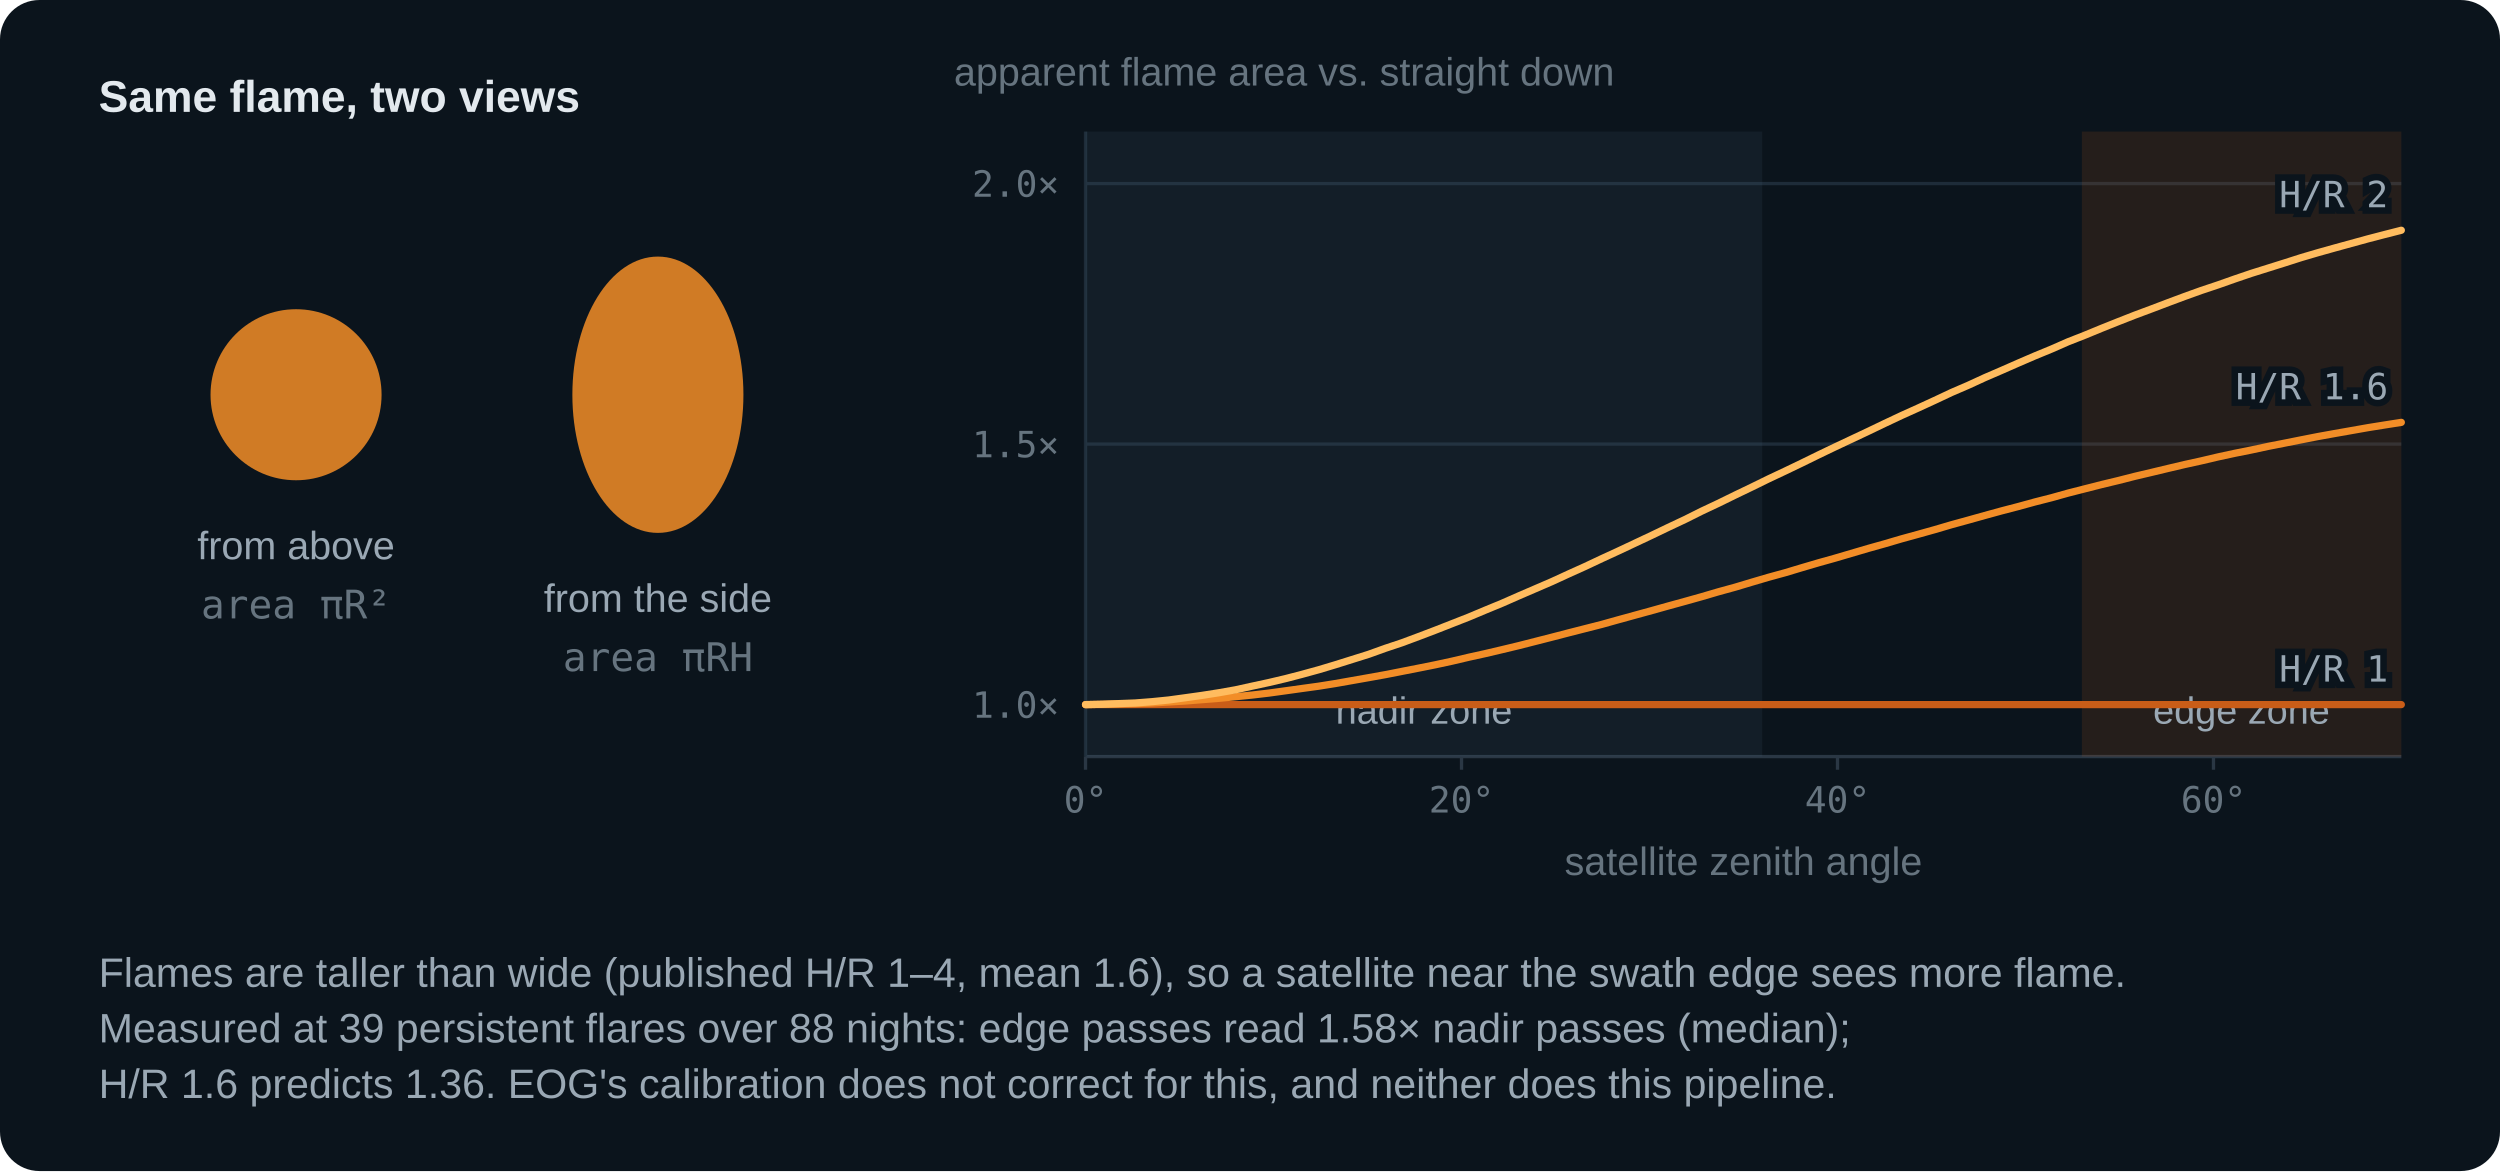
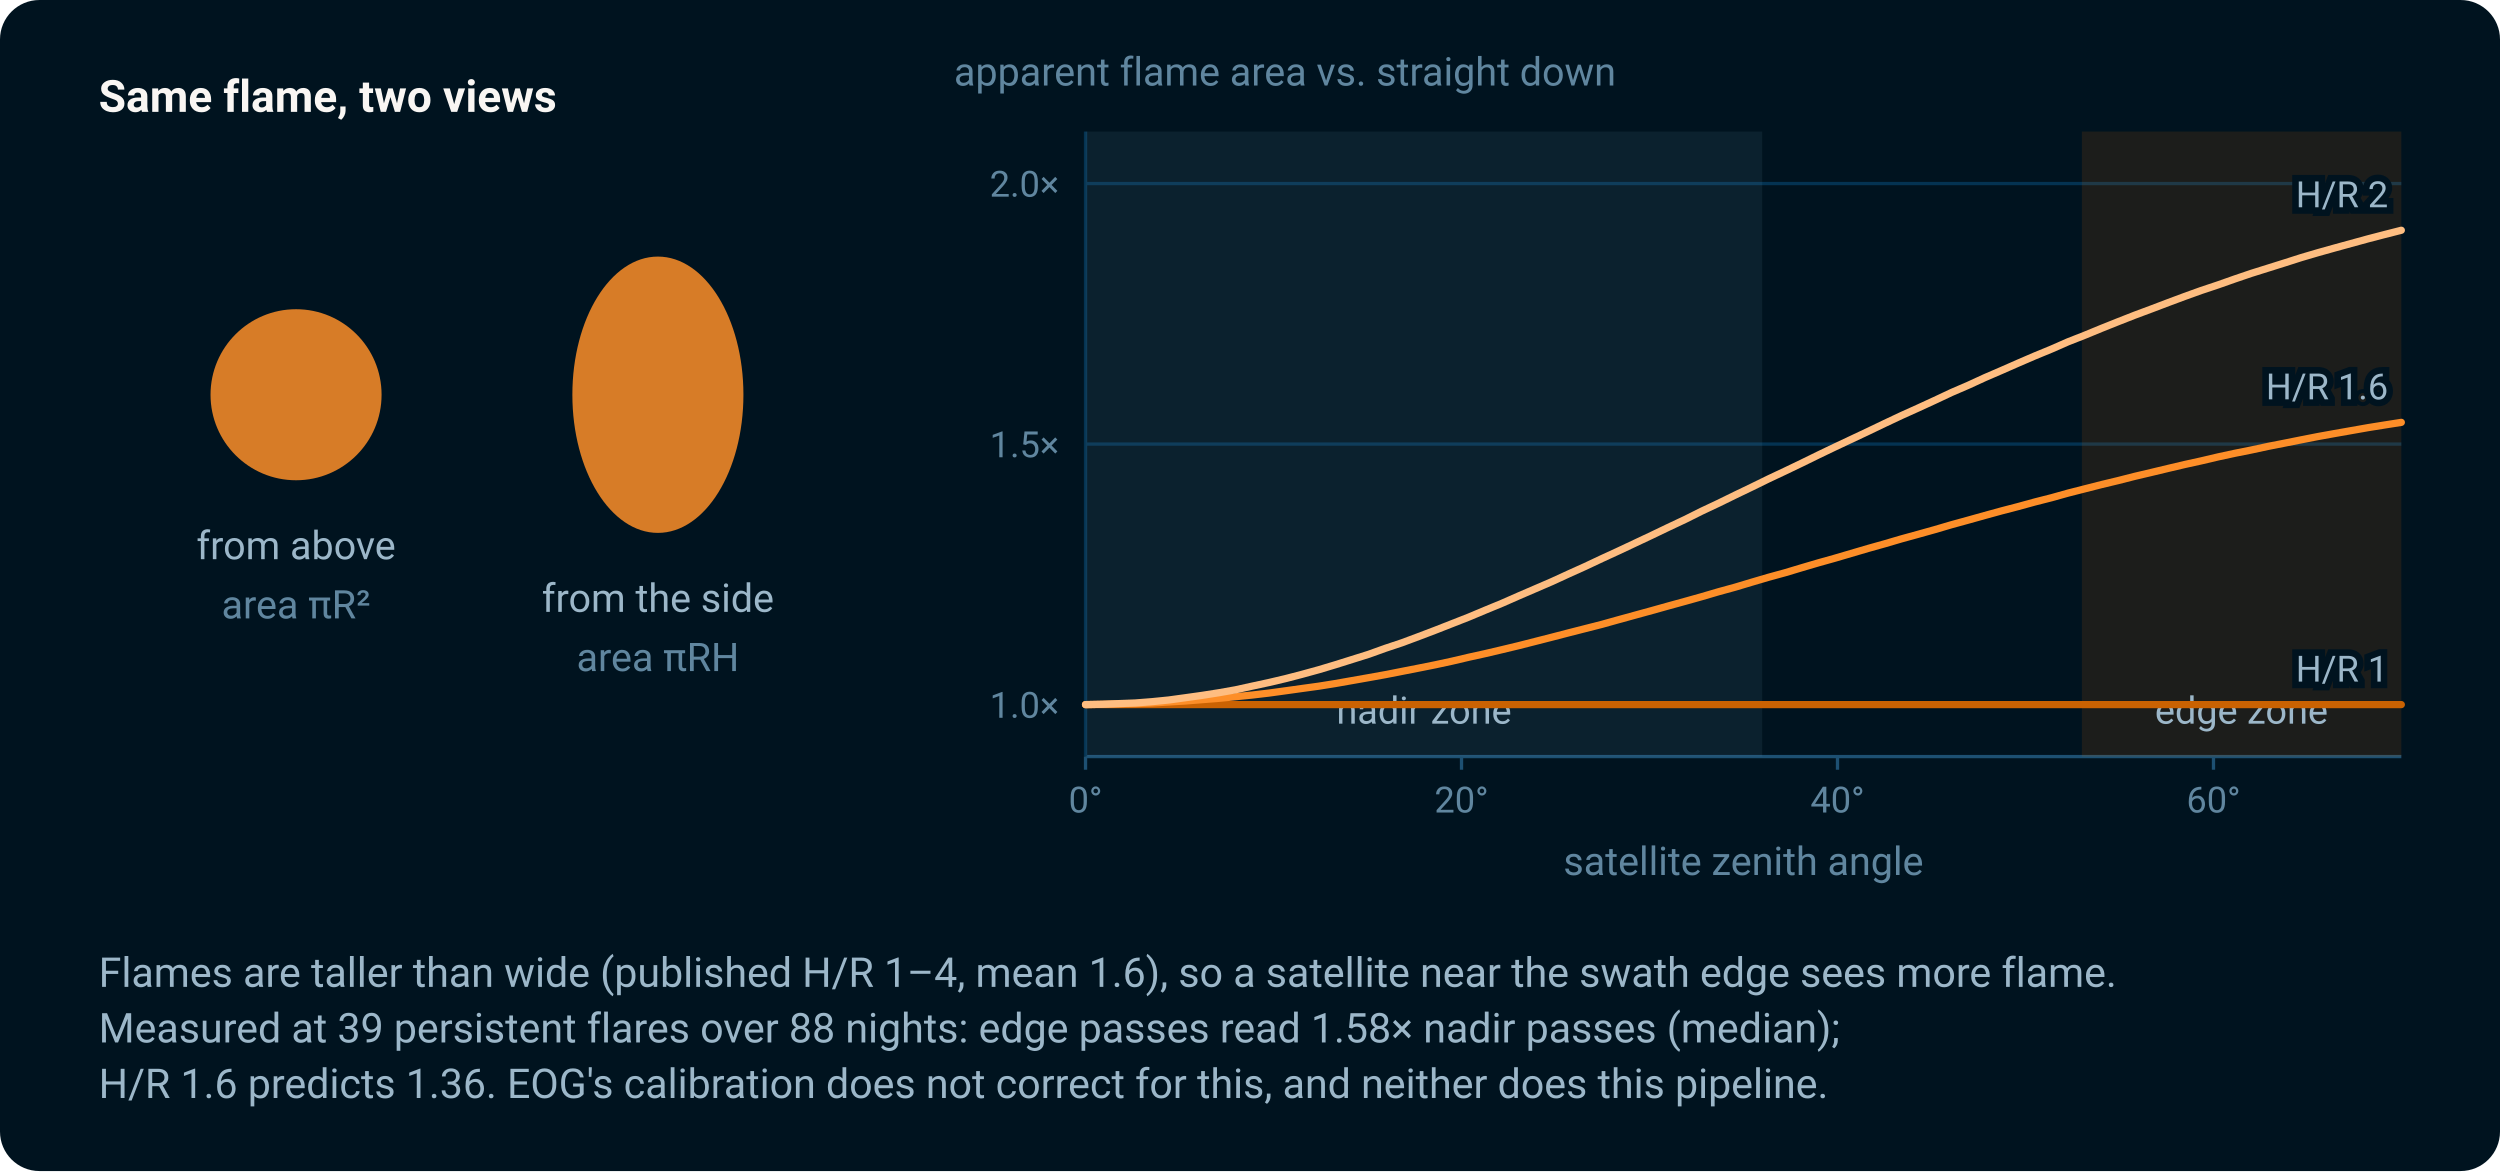
<svg xmlns="http://www.w3.org/2000/svg" viewBox="0 0 760 356" width="760" height="356" role="img" aria-label="Flames look larger from the side than from above">
-   <rect width="760" height="356" rx="12" fill="#0b141c" />
-   <text x="30.0" y="34.0" fill="#e3e9ee" font-size="13.5" font-family="Archivo, 'Helvetica Neue', Arial, sans-serif" text-anchor="start" font-weight="650">Same flame, two views</text>
-   <ellipse cx="90" cy="120" rx="26" ry="26" fill="#f28d27" opacity="0.85" />
-   <text x="90.0" y="170.0" fill="#9aa8b4" font-size="12" font-family="Archivo, 'Helvetica Neue', Arial, sans-serif" text-anchor="middle" font-weight="400">from above</text>
-   <text x="90.0" y="188.0" fill="#66747f" font-size="12" font-family="'IBM Plex Mono', Menlo, Consolas, monospace" text-anchor="middle" font-weight="400">area πR²</text>
-   <ellipse cx="200" cy="120" rx="26" ry="42" fill="#f28d27" opacity="0.85" />
-   <text x="200.0" y="186.0" fill="#9aa8b4" font-size="12" font-family="Archivo, 'Helvetica Neue', Arial, sans-serif" text-anchor="middle" font-weight="400">from the side</text>
-   <text x="200.0" y="204.0" fill="#66747f" font-size="12" font-family="'IBM Plex Mono', Menlo, Consolas, monospace" text-anchor="middle" font-weight="400">area πRH</text>
-   <line x1="330.0" y1="230.0" x2="730.0" y2="230.0" stroke="#2a3744" stroke-width="1" />
-   <line x1="330.0" y1="40.0" x2="330.0" y2="230.0" stroke="#1e2c39" stroke-width="1" />
-   <line x1="330.0" y1="214.2" x2="730.0" y2="214.2" stroke="#1e2c39" stroke-width="1" />
-   <text x="322.0" y="218.2" fill="#66747f" font-size="11" font-family="'IBM Plex Mono', Menlo, Consolas, monospace" text-anchor="end" font-weight="400">1.0×</text>
-   <line x1="330.0" y1="135.0" x2="730.0" y2="135.0" stroke="#1e2c39" stroke-width="1" />
-   <text x="322.0" y="139.0" fill="#66747f" font-size="11" font-family="'IBM Plex Mono', Menlo, Consolas, monospace" text-anchor="end" font-weight="400">1.5×</text>
-   <line x1="330.0" y1="55.8" x2="730.0" y2="55.8" stroke="#1e2c39" stroke-width="1" />
-   <text x="322.0" y="59.8" fill="#66747f" font-size="11" font-family="'IBM Plex Mono', Menlo, Consolas, monospace" text-anchor="end" font-weight="400">2.0×</text>
-   <line x1="330.0" y1="230.0" x2="330.0" y2="234.0" stroke="#2a3744" stroke-width="1" />
-   <text x="330.0" y="247.0" fill="#66747f" font-size="11" font-family="'IBM Plex Mono', Menlo, Consolas, monospace" text-anchor="middle" font-weight="400">0°</text>
-   <line x1="444.3" y1="230.0" x2="444.3" y2="234.0" stroke="#2a3744" stroke-width="1" />
-   <text x="444.3" y="247.0" fill="#66747f" font-size="11" font-family="'IBM Plex Mono', Menlo, Consolas, monospace" text-anchor="middle" font-weight="400">20°</text>
-   <line x1="558.6" y1="230.0" x2="558.6" y2="234.0" stroke="#2a3744" stroke-width="1" />
-   <text x="558.6" y="247.0" fill="#66747f" font-size="11" font-family="'IBM Plex Mono', Menlo, Consolas, monospace" text-anchor="middle" font-weight="400">40°</text>
-   <line x1="672.9" y1="230.0" x2="672.9" y2="234.0" stroke="#2a3744" stroke-width="1" />
-   <text x="672.9" y="247.0" fill="#66747f" font-size="11" font-family="'IBM Plex Mono', Menlo, Consolas, monospace" text-anchor="middle" font-weight="400">60°</text>
-   <rect x="330.0" y="40.0" width="205.7" height="190.0" fill="#4a6a80" rx="0" opacity="0.12" />
-   <rect x="632.9" y="40.0" width="97.1" height="190.0" fill="#c95d18" rx="0" opacity="0.14" />
-   <text x="432.9" y="220.0" fill="#9aa8b4" font-size="11.5" font-family="Archivo, 'Helvetica Neue', Arial, sans-serif" text-anchor="middle" font-weight="400">nadir zone</text>
-   <text x="681.4" y="220.0" fill="#9aa8b4" font-size="11.5" font-family="Archivo, 'Helvetica Neue', Arial, sans-serif" text-anchor="middle" font-weight="400">edge zone</text>
-   <path d="M330.0,214.2 L335.1,214.2 L340.1,214.2 L345.2,214.2 L350.3,214.2 L355.3,214.2 L360.4,214.2 L365.4,214.2 L370.5,214.2 L375.6,214.2 L380.6,214.2 L385.7,214.2 L390.8,214.2 L395.8,214.2 L400.9,214.2 L405.9,214.2 L411.0,214.2 L416.1,214.2 L421.1,214.2 L426.2,214.2 L431.3,214.2 L436.3,214.2 L441.4,214.2 L446.5,214.2 L451.5,214.2 L456.6,214.2 L461.6,214.2 L466.7,214.2 L471.8,214.2 L476.8,214.2 L481.9,214.2 L487.0,214.2 L492.0,214.2 L497.1,214.2 L502.2,214.2 L507.2,214.2 L512.3,214.2 L517.3,214.2 L522.4,214.2 L527.5,214.2 L532.5,214.2 L537.6,214.2 L542.7,214.2 L547.7,214.2 L552.8,214.2 L557.8,214.2 L562.9,214.2 L568.0,214.2 L573.0,214.2 L578.1,214.2 L583.2,214.2 L588.2,214.2 L593.3,214.2 L598.4,214.2 L603.4,214.2 L608.5,214.2 L613.5,214.2 L618.6,214.2 L623.7,214.2 L628.7,214.2 L633.8,214.2 L638.9,214.2 L643.9,214.2 L649.0,214.2 L654.1,214.2 L659.1,214.2 L664.2,214.2 L669.2,214.2 L674.3,214.2 L679.4,214.2 L684.4,214.2 L689.5,214.2 L694.6,214.2 L699.6,214.2 L704.7,214.2 L709.7,214.2 L714.8,214.2 L719.9,214.2 L724.9,214.2 L730.0,214.2" stroke="#c95d18" stroke-width="2.2" fill="none" stroke-linejoin="round" stroke-linecap="round" />
-   <text x="726.0" y="207.2" fill="#9aa8b4" font-size="11" font-family="'IBM Plex Mono', Menlo, Consolas, monospace" text-anchor="end" font-weight="400" stroke="#0b141c" stroke-width="4" paint-order="stroke">H/R 1</text>
-   <path d="M330.0,214.2 L335.1,214.1 L340.1,214.0 L345.2,213.9 L350.3,213.7 L355.3,213.4 L360.4,213.1 L365.4,212.7 L370.5,212.3 L375.6,211.8 L380.6,211.3 L385.7,210.7 L390.8,210.0 L395.8,209.3 L400.9,208.6 L405.9,207.8 L411.0,206.9 L416.1,206.0 L421.1,205.1 L426.2,204.1 L431.3,203.1 L436.3,202.1 L441.4,201.0 L446.5,199.8 L451.5,198.7 L456.6,197.5 L461.6,196.3 L466.7,195.0 L471.8,193.7 L476.8,192.4 L481.9,191.1 L487.0,189.8 L492.0,188.4 L497.1,187.0 L502.2,185.6 L507.2,184.2 L512.3,182.8 L517.3,181.4 L522.4,179.9 L527.5,178.5 L532.5,177.0 L537.6,175.5 L542.7,174.1 L547.7,172.6 L552.8,171.1 L557.8,169.7 L562.9,168.2 L568.0,166.7 L573.0,165.3 L578.1,163.8 L583.2,162.4 L588.2,161.0 L593.3,159.5 L598.4,158.1 L603.4,156.7 L608.5,155.3 L613.5,154.0 L618.6,152.6 L623.7,151.3 L628.7,149.9 L633.8,148.6 L638.9,147.3 L643.9,146.1 L649.0,144.8 L654.1,143.6 L659.1,142.4 L664.2,141.2 L669.2,140.1 L674.3,138.9 L679.4,137.8 L684.4,136.8 L689.5,135.7 L694.6,134.7 L699.6,133.7 L704.7,132.7 L709.7,131.8 L714.8,130.9 L719.9,130.0 L724.9,129.2 L730.0,128.4" stroke="#f28d27" stroke-width="2.2" fill="none" stroke-linejoin="round" stroke-linecap="round" />
-   <text x="726.0" y="121.4" fill="#9aa8b4" font-size="11" font-family="'IBM Plex Mono', Menlo, Consolas, monospace" text-anchor="end" font-weight="400" stroke="#0b141c" stroke-width="4" paint-order="stroke">H/R 1.6</text>
-   <path d="M330.0,214.2 L335.1,214.1 L340.1,213.9 L345.2,213.7 L350.3,213.3 L355.3,212.8 L360.4,212.1 L365.4,211.4 L370.5,210.6 L375.6,209.7 L380.6,208.6 L385.7,207.5 L390.8,206.3 L395.8,205.0 L400.9,203.6 L405.9,202.1 L411.0,200.5 L416.1,198.9 L421.1,197.1 L426.2,195.4 L431.3,193.5 L436.3,191.6 L441.4,189.6 L446.5,187.6 L451.5,185.5 L456.6,183.4 L461.6,181.2 L466.7,179.0 L471.8,176.8 L476.8,174.5 L481.9,172.2 L487.0,169.8 L492.0,167.5 L497.1,165.1 L502.2,162.7 L507.2,160.3 L512.3,157.9 L517.3,155.4 L522.4,153.0 L527.5,150.5 L532.5,148.1 L537.6,145.6 L542.7,143.2 L547.7,140.8 L552.8,138.3 L557.8,135.9 L562.9,133.5 L568.0,131.1 L573.0,128.7 L578.1,126.3 L583.2,124.0 L588.2,121.7 L593.3,119.3 L598.4,117.1 L603.4,114.8 L608.5,112.6 L613.5,110.4 L618.6,108.2 L623.7,106.1 L628.7,103.9 L633.8,101.9 L638.9,99.8 L643.9,97.8 L649.0,95.8 L654.1,93.9 L659.1,92.0 L664.2,90.1 L669.2,88.3 L674.3,86.6 L679.4,84.8 L684.4,83.1 L689.5,81.5 L694.6,79.9 L699.6,78.3 L704.7,76.8 L709.7,75.4 L714.8,74.0 L719.9,72.6 L724.9,71.3 L730.0,70.0" stroke="#ffbc5f" stroke-width="2.2" fill="none" stroke-linejoin="round" stroke-linecap="round" />
-   <text x="726.0" y="63.0" fill="#9aa8b4" font-size="11" font-family="'IBM Plex Mono', Menlo, Consolas, monospace" text-anchor="end" font-weight="400" stroke="#0b141c" stroke-width="4" paint-order="stroke">H/R 2</text>
-   <text x="530.0" y="266.0" fill="#66747f" font-size="12" font-family="Archivo, 'Helvetica Neue', Arial, sans-serif" text-anchor="middle" font-weight="400">satellite zenith angle</text>
-   <text x="290.0" y="26.0" fill="#66747f" font-size="12" font-family="Archivo, 'Helvetica Neue', Arial, sans-serif" text-anchor="start" font-weight="400">apparent flame area vs. straight down</text>
-   <text x="30.0" y="300.0" fill="#9aa8b4" font-size="12.5" font-family="Archivo, 'Helvetica Neue', Arial, sans-serif" text-anchor="start" font-weight="400">Flames are taller than wide (published H/R 1–4, mean 1.6), so a satellite near the swath edge sees more flame.</text>
-   <text x="30.0" y="316.9" fill="#9aa8b4" font-size="12.5" font-family="Archivo, 'Helvetica Neue', Arial, sans-serif" text-anchor="start" font-weight="400">Measured at 39 persistent flares over 88 nights: edge passes read 1.58× nadir passes (median);</text>
-   <text x="30.0" y="333.8" fill="#9aa8b4" font-size="12.5" font-family="Archivo, 'Helvetica Neue', Arial, sans-serif" text-anchor="start" font-weight="400">H/R 1.6 predicts 1.36. EOG's calibration does not correct for this, and neither does this pipeline.</text>
+   <rect width="760" height="356" rx="12" fill="#00131F" />
+   <text x="30.0" y="34.0" fill="#F9F6F3" font-size="13.5" font-family="'PP Neue Montreal', Roboto, Arial, sans-serif" text-anchor="start" font-weight="650">Same flame, two views</text>
+   <ellipse cx="90" cy="120" rx="26" ry="26" fill="#FD8E28" opacity="0.85" />
+   <text x="90.0" y="170.0" fill="#9CB7C9" font-size="12" font-family="'PP Neue Montreal', Roboto, Arial, sans-serif" text-anchor="middle" font-weight="400">from above</text>
+   <text x="90.0" y="188.0" fill="#60869F" font-size="12" font-family="Roboto, Arial, sans-serif" text-anchor="middle" font-weight="400">area πR²</text>
+   <ellipse cx="200" cy="120" rx="26" ry="42" fill="#FD8E28" opacity="0.85" />
+   <text x="200.0" y="186.0" fill="#9CB7C9" font-size="12" font-family="'PP Neue Montreal', Roboto, Arial, sans-serif" text-anchor="middle" font-weight="400">from the side</text>
+   <text x="200.0" y="204.0" fill="#60869F" font-size="12" font-family="Roboto, Arial, sans-serif" text-anchor="middle" font-weight="400">area πRH</text>
+   <line x1="330.0" y1="230.0" x2="730.0" y2="230.0" stroke="#1D5072" stroke-width="1" />
+   <line x1="330.0" y1="40.0" x2="330.0" y2="230.0" stroke="#043352" stroke-width="1" />
+   <line x1="330.0" y1="214.2" x2="730.0" y2="214.2" stroke="#043352" stroke-width="1" />
+   <text x="322.0" y="218.2" fill="#60869F" font-size="11" font-family="Roboto, Arial, sans-serif" text-anchor="end" font-weight="400">1.0×</text>
+   <line x1="330.0" y1="135.0" x2="730.0" y2="135.0" stroke="#043352" stroke-width="1" />
+   <text x="322.0" y="139.0" fill="#60869F" font-size="11" font-family="Roboto, Arial, sans-serif" text-anchor="end" font-weight="400">1.5×</text>
+   <line x1="330.0" y1="55.8" x2="730.0" y2="55.8" stroke="#043352" stroke-width="1" />
+   <text x="322.0" y="59.8" fill="#60869F" font-size="11" font-family="Roboto, Arial, sans-serif" text-anchor="end" font-weight="400">2.0×</text>
+   <line x1="330.0" y1="230.0" x2="330.0" y2="234.0" stroke="#1D5072" stroke-width="1" />
+   <text x="330.0" y="247.0" fill="#60869F" font-size="11" font-family="Roboto, Arial, sans-serif" text-anchor="middle" font-weight="400">0°</text>
+   <line x1="444.3" y1="230.0" x2="444.3" y2="234.0" stroke="#1D5072" stroke-width="1" />
+   <text x="444.3" y="247.0" fill="#60869F" font-size="11" font-family="Roboto, Arial, sans-serif" text-anchor="middle" font-weight="400">20°</text>
+   <line x1="558.6" y1="230.0" x2="558.6" y2="234.0" stroke="#1D5072" stroke-width="1" />
+   <text x="558.6" y="247.0" fill="#60869F" font-size="11" font-family="Roboto, Arial, sans-serif" text-anchor="middle" font-weight="400">40°</text>
+   <line x1="672.9" y1="230.0" x2="672.9" y2="234.0" stroke="#1D5072" stroke-width="1" />
+   <text x="672.9" y="247.0" fill="#60869F" font-size="11" font-family="Roboto, Arial, sans-serif" text-anchor="middle" font-weight="400">60°</text>
+   <rect x="330.0" y="40.0" width="205.7" height="190.0" fill="#60869F" rx="0" opacity="0.12" />
+   <rect x="632.9" y="40.0" width="97.1" height="190.0" fill="#CA6202" rx="0" opacity="0.14" />
+   <text x="432.9" y="220.0" fill="#9CB7C9" font-size="11.5" font-family="'PP Neue Montreal', Roboto, Arial, sans-serif" text-anchor="middle" font-weight="400">nadir zone</text>
+   <text x="681.4" y="220.0" fill="#9CB7C9" font-size="11.5" font-family="'PP Neue Montreal', Roboto, Arial, sans-serif" text-anchor="middle" font-weight="400">edge zone</text>
+   <path d="M330.0,214.2 L335.1,214.2 L340.1,214.2 L345.2,214.2 L350.3,214.2 L355.3,214.2 L360.4,214.2 L365.4,214.2 L370.5,214.2 L375.6,214.2 L380.6,214.2 L385.7,214.2 L390.8,214.2 L395.8,214.2 L400.9,214.2 L405.9,214.2 L411.0,214.2 L416.1,214.2 L421.1,214.2 L426.2,214.2 L431.3,214.2 L436.3,214.2 L441.4,214.2 L446.5,214.2 L451.5,214.2 L456.6,214.2 L461.6,214.2 L466.7,214.2 L471.8,214.2 L476.8,214.2 L481.9,214.2 L487.0,214.2 L492.0,214.2 L497.1,214.2 L502.2,214.2 L507.2,214.2 L512.3,214.2 L517.3,214.2 L522.4,214.2 L527.5,214.2 L532.5,214.2 L537.6,214.2 L542.7,214.2 L547.7,214.2 L552.8,214.2 L557.8,214.2 L562.9,214.2 L568.0,214.2 L573.0,214.2 L578.1,214.2 L583.2,214.2 L588.2,214.2 L593.3,214.2 L598.4,214.2 L603.4,214.2 L608.5,214.2 L613.5,214.2 L618.6,214.2 L623.7,214.2 L628.7,214.2 L633.8,214.2 L638.9,214.2 L643.9,214.2 L649.0,214.2 L654.1,214.2 L659.1,214.2 L664.2,214.2 L669.2,214.2 L674.3,214.2 L679.4,214.2 L684.4,214.2 L689.5,214.2 L694.6,214.2 L699.6,214.2 L704.7,214.2 L709.7,214.2 L714.8,214.2 L719.9,214.2 L724.9,214.2 L730.0,214.2" stroke="#CA6202" stroke-width="2.2" fill="none" stroke-linejoin="round" stroke-linecap="round" />
+   <text x="726.0" y="207.2" fill="#9CB7C9" font-size="11" font-family="Roboto, Arial, sans-serif" text-anchor="end" font-weight="400" stroke="#00131F" stroke-width="4" paint-order="stroke">H/R 1</text>
+   <path d="M330.0,214.2 L335.1,214.1 L340.1,214.0 L345.2,213.9 L350.3,213.7 L355.3,213.4 L360.4,213.1 L365.4,212.7 L370.5,212.3 L375.6,211.8 L380.6,211.3 L385.7,210.7 L390.8,210.0 L395.8,209.3 L400.9,208.6 L405.9,207.8 L411.0,206.9 L416.1,206.0 L421.1,205.1 L426.2,204.1 L431.3,203.1 L436.3,202.1 L441.4,201.0 L446.5,199.8 L451.5,198.7 L456.6,197.5 L461.6,196.3 L466.7,195.0 L471.8,193.7 L476.8,192.4 L481.9,191.1 L487.0,189.8 L492.0,188.4 L497.1,187.0 L502.2,185.6 L507.2,184.2 L512.3,182.8 L517.3,181.4 L522.4,179.9 L527.5,178.5 L532.5,177.0 L537.6,175.5 L542.7,174.1 L547.7,172.6 L552.8,171.1 L557.8,169.7 L562.9,168.2 L568.0,166.7 L573.0,165.3 L578.1,163.8 L583.2,162.4 L588.2,161.0 L593.3,159.5 L598.4,158.1 L603.4,156.7 L608.5,155.3 L613.5,154.0 L618.6,152.6 L623.7,151.3 L628.7,149.9 L633.8,148.6 L638.9,147.3 L643.9,146.1 L649.0,144.8 L654.1,143.6 L659.1,142.4 L664.2,141.2 L669.2,140.1 L674.3,138.9 L679.4,137.8 L684.4,136.8 L689.5,135.7 L694.6,134.7 L699.6,133.7 L704.7,132.7 L709.7,131.8 L714.8,130.9 L719.9,130.0 L724.9,129.2 L730.0,128.4" stroke="#FD8E28" stroke-width="2.2" fill="none" stroke-linejoin="round" stroke-linecap="round" />
+   <text x="726.0" y="121.4" fill="#9CB7C9" font-size="11" font-family="Roboto, Arial, sans-serif" text-anchor="end" font-weight="400" stroke="#00131F" stroke-width="4" paint-order="stroke">H/R 1.6</text>
+   <path d="M330.0,214.2 L335.1,214.1 L340.1,213.9 L345.2,213.7 L350.3,213.3 L355.3,212.8 L360.4,212.1 L365.4,211.4 L370.5,210.6 L375.6,209.7 L380.6,208.6 L385.7,207.5 L390.8,206.3 L395.8,205.0 L400.9,203.6 L405.9,202.1 L411.0,200.5 L416.1,198.9 L421.1,197.1 L426.2,195.4 L431.3,193.5 L436.3,191.6 L441.4,189.6 L446.5,187.6 L451.5,185.5 L456.6,183.4 L461.6,181.2 L466.7,179.0 L471.8,176.8 L476.8,174.5 L481.9,172.2 L487.0,169.8 L492.0,167.5 L497.1,165.1 L502.2,162.7 L507.2,160.3 L512.3,157.9 L517.3,155.4 L522.4,153.0 L527.5,150.5 L532.5,148.1 L537.6,145.6 L542.7,143.2 L547.7,140.8 L552.8,138.3 L557.8,135.9 L562.9,133.5 L568.0,131.1 L573.0,128.7 L578.1,126.3 L583.2,124.0 L588.2,121.7 L593.3,119.3 L598.4,117.1 L603.4,114.8 L608.5,112.6 L613.5,110.4 L618.6,108.2 L623.7,106.1 L628.7,103.9 L633.8,101.9 L638.9,99.8 L643.9,97.8 L649.0,95.8 L654.1,93.9 L659.1,92.0 L664.2,90.1 L669.2,88.3 L674.3,86.6 L679.4,84.8 L684.4,83.1 L689.5,81.5 L694.6,79.9 L699.6,78.3 L704.7,76.8 L709.7,75.4 L714.8,74.0 L719.9,72.6 L724.9,71.3 L730.0,70.0" stroke="#FEBD81" stroke-width="2.2" fill="none" stroke-linejoin="round" stroke-linecap="round" />
+   <text x="726.0" y="63.0" fill="#9CB7C9" font-size="11" font-family="Roboto, Arial, sans-serif" text-anchor="end" font-weight="400" stroke="#00131F" stroke-width="4" paint-order="stroke">H/R 2</text>
+   <text x="530.0" y="266.0" fill="#60869F" font-size="12" font-family="'PP Neue Montreal', Roboto, Arial, sans-serif" text-anchor="middle" font-weight="400">satellite zenith angle</text>
+   <text x="290.0" y="26.0" fill="#60869F" font-size="12" font-family="'PP Neue Montreal', Roboto, Arial, sans-serif" text-anchor="start" font-weight="400">apparent flame area vs. straight down</text>
+   <text x="30.0" y="300.0" fill="#9CB7C9" font-size="12.5" font-family="'PP Neue Montreal', Roboto, Arial, sans-serif" text-anchor="start" font-weight="400">Flames are taller than wide (published H/R 1–4, mean 1.6), so a satellite near the swath edge sees more flame.</text>
+   <text x="30.0" y="316.9" fill="#9CB7C9" font-size="12.5" font-family="'PP Neue Montreal', Roboto, Arial, sans-serif" text-anchor="start" font-weight="400">Measured at 39 persistent flares over 88 nights: edge passes read 1.58× nadir passes (median);</text>
+   <text x="30.0" y="333.8" fill="#9CB7C9" font-size="12.5" font-family="'PP Neue Montreal', Roboto, Arial, sans-serif" text-anchor="start" font-weight="400">H/R 1.6 predicts 1.36. EOG's calibration does not correct for this, and neither does this pipeline.</text>
</svg>
